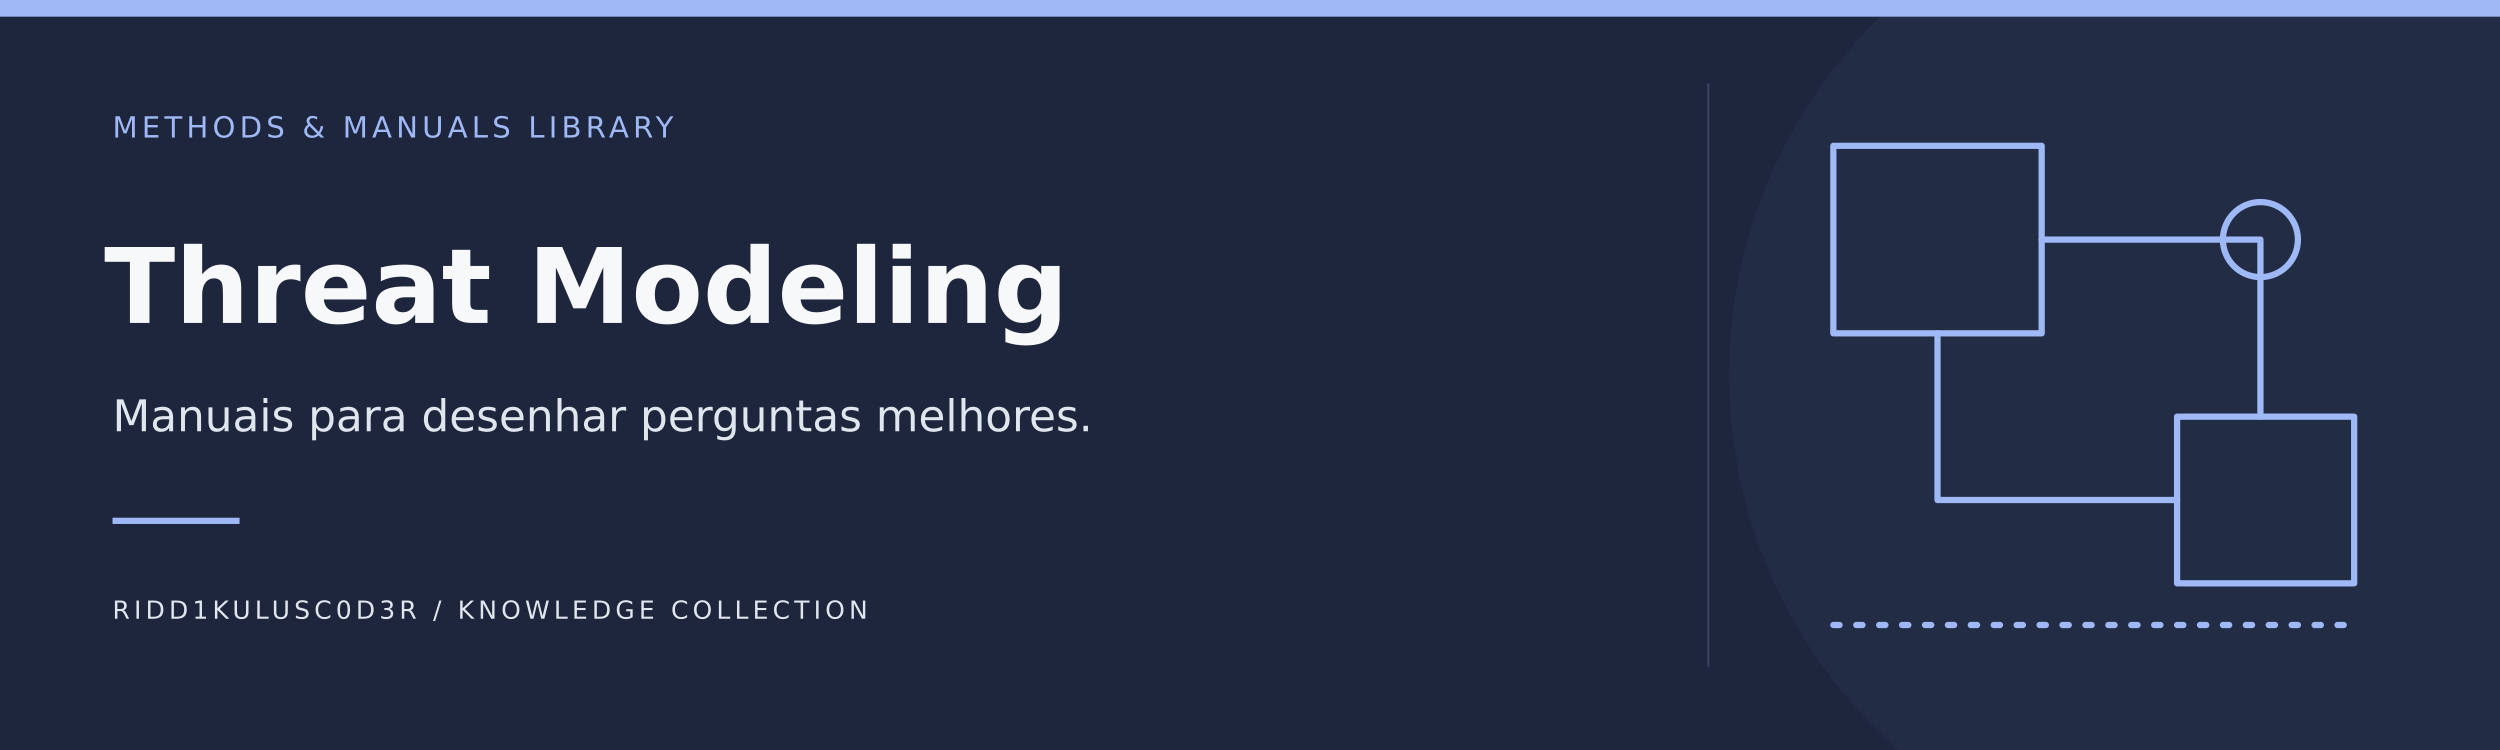
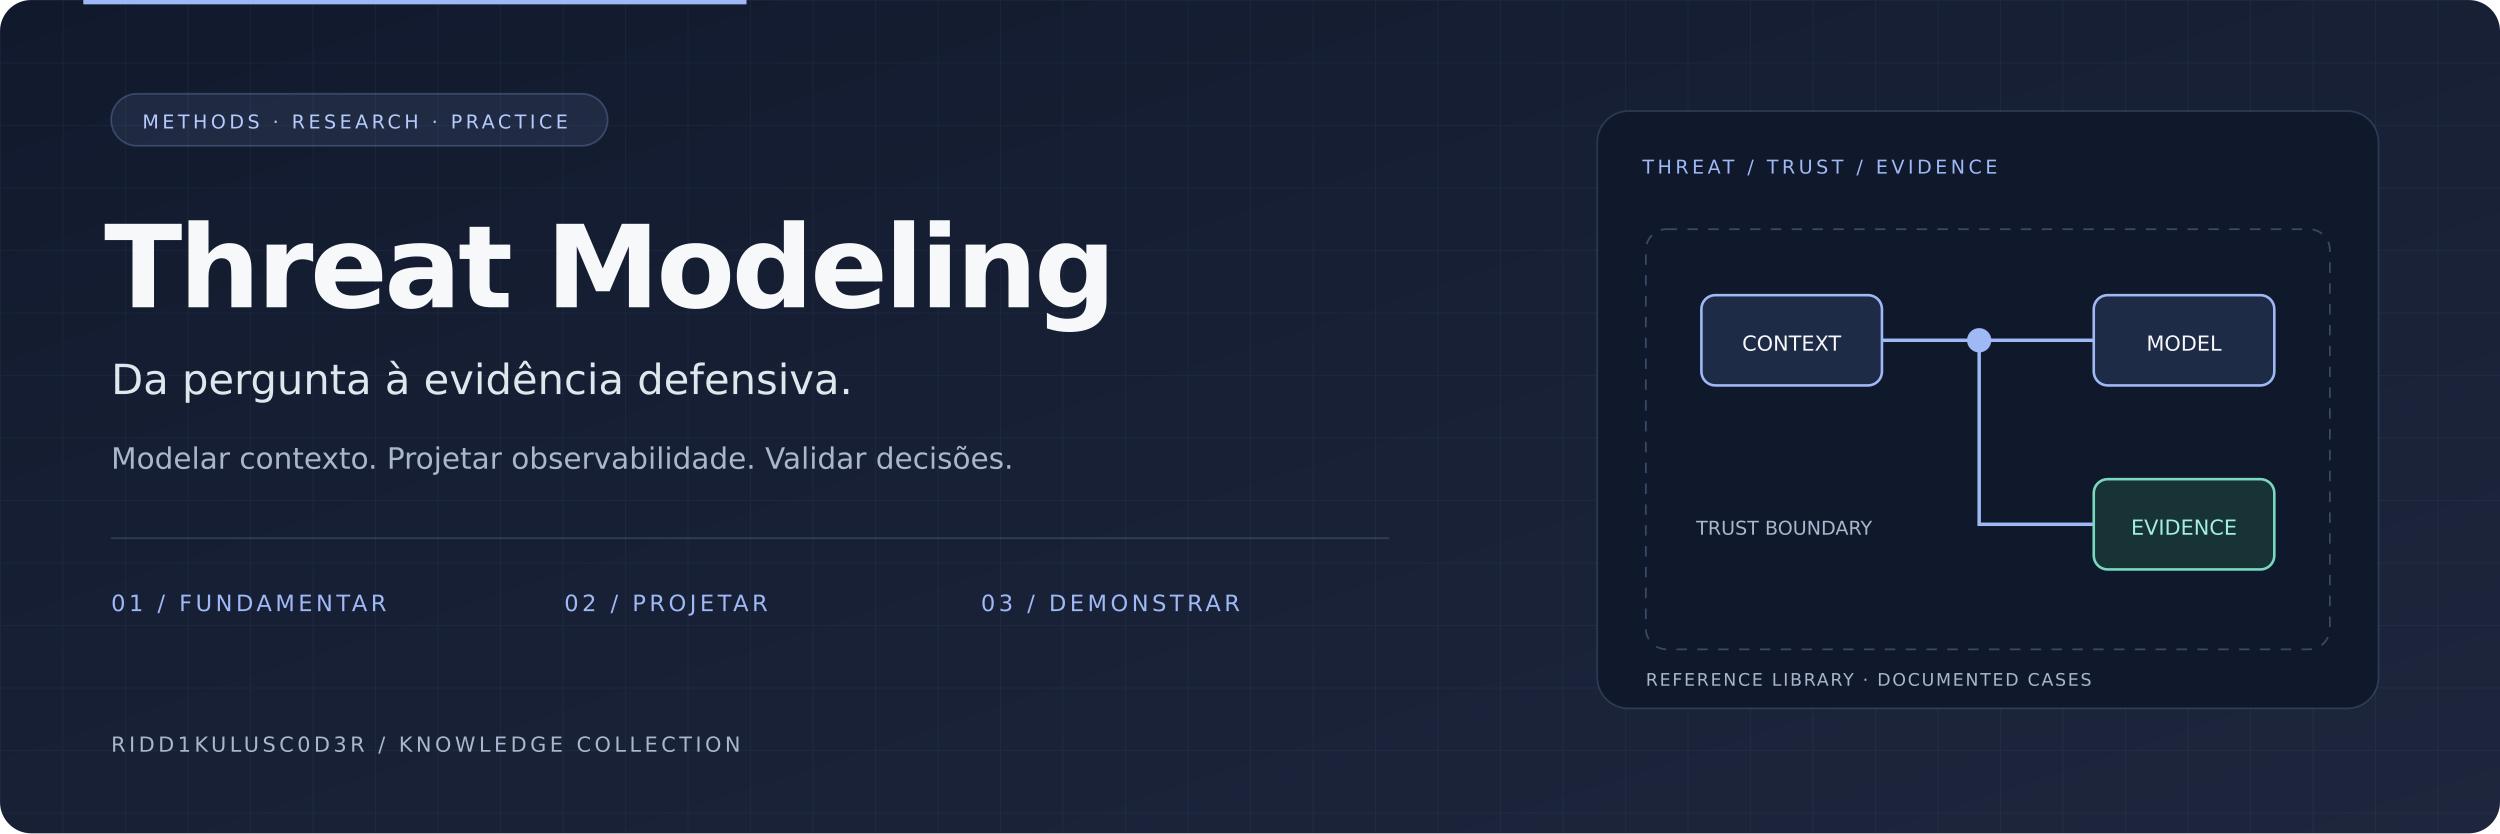
- <svg xmlns="http://www.w3.org/2000/svg" width="1200" height="360" viewBox="0 0 1200 360" role="img" aria-labelledby="title desc">
-   <rect width="1200" height="360" fill="#1E263D" />
-   <path d="M0 0H1200V8H0Z" fill="#9FB8F6" />
-   <circle cx="1070" cy="180" r="240" fill="#9FB8F6" opacity=".04" />
-   <path d="M820 40V320" stroke="#9FB8F6" opacity=".2" />
-   <text x="54" y="66" fill="#9FB8F6" font-family="DejaVu Sans, sans-serif" font-size="14" letter-spacing="2">METHODS &amp; MANUALS LIBRARY</text>
-   <text x="50" y="155" fill="#F7F8FA" font-family="DejaVu Sans, sans-serif" font-size="50" font-weight="700">Threat Modeling</text>
-   <text x="54" y="207" fill="#DFE6ED" font-family="DejaVu Sans, sans-serif" font-size="21">Manuais para desenhar perguntas melhores.</text>
-   <path d="M54 250H115" stroke="#9FB8F6" stroke-width="3" />
-   <text x="54" y="297" fill="#DFE6ED" font-family="DejaVu Sans, sans-serif" font-size="12" letter-spacing="2">RIDD1KULUSC0D3R / KNOWLEDGE COLLECTION</text>
-   <g transform="translate(875 25)" fill="none" stroke="#9FB8F6" color="#9FB8F6" stroke-width="3" stroke-linecap="round" stroke-linejoin="round">
-     <rect x="5" y="45" width="100" height="90" />
-     <rect x="170" y="175" width="85" height="80" />
-     <path d="M105 90H210V175M55 135V215H170" />
-     <circle cx="210" cy="90" r="18" />
-     <path d="M5 275H255" stroke-dasharray="3 8" />
+ <svg xmlns="http://www.w3.org/2000/svg" width="1440" height="480" viewBox="0 0 1440 480" role="img" aria-labelledby="title desc">
+   <defs>
+     <linearGradient id="bg" x2="1" y2="1">
+       <stop stop-color="#111A2D" />
+       <stop offset="1" stop-color="#1E263D" />
+     </linearGradient>
+     <pattern id="grid" width="36" height="36" patternUnits="userSpaceOnUse">
+       <path d="M36 0H0V36" fill="none" stroke="#9FB8F6" stroke-opacity=".055" />
+     </pattern>
+   </defs>
+   <rect width="1440" height="480" rx="18" fill="url(#bg)" />
+   <rect width="1440" height="480" rx="18" fill="url(#grid)" />
+   <path d="M48 0H430" stroke="#9FB8F6" stroke-width="5" />
+   <g font-family="DejaVu Sans,Arial,sans-serif">
+     <rect x="64" y="54" width="286" height="30" rx="15" fill="#9FB8F6" fill-opacity=".1" stroke="#9FB8F6" stroke-opacity=".25" />
+     <text x="82" y="74" fill="#B6CAFF" font-size="11" letter-spacing="2">METHODS · RESEARCH · PRACTICE</text>
+     <text x="60" y="177" fill="#F7F8FA" font-size="66" font-weight="700" letter-spacing="-2">Threat Modeling</text>
+     <text x="64" y="227" fill="#DFE6ED" font-size="24">Da pergunta à evidência defensiva.</text>
+     <text x="64" y="270" fill="#A9B6CD" font-size="17">Modelar contexto. Projetar observabilidade. Validar decisões.</text>
+     <path d="M64 310H800" stroke="#9FB8F6" stroke-opacity=".2" />
+     <text x="64" y="352" fill="#9FB8F6" font-size="13" letter-spacing="2">01 / FUNDAMENTAR</text>
+     <text x="325" y="352" fill="#9FB8F6" font-size="13" letter-spacing="2">02 / PROJETAR</text>
+     <text x="565" y="352" fill="#9FB8F6" font-size="13" letter-spacing="2">03 / DEMONSTRAR</text>
+     <text x="64" y="433" fill="#A9B6CD" font-size="12" letter-spacing="2">RIDD1KULUSC0D3R / KNOWLEDGE COLLECTION</text>
+     <g transform="translate(920 64)">
+       <rect x="0" y="0" width="450" height="344" rx="18" fill="#10192B" stroke="#9FB8F6" stroke-opacity=".18" />
+       <text x="26" y="36" fill="#9FB8F6" font-size="11" letter-spacing="2">THREAT / TRUST / EVIDENCE</text>
+       <rect x="28" y="68" width="394" height="242" rx="12" fill="none" stroke="#9FB8F6" stroke-opacity=".3" stroke-dasharray="6 6" />
+       <path d="M112 132H220V238H335M220 132H335" fill="none" stroke="#9FB8F6" stroke-width="2" />
+       <circle cx="220" cy="132" r="7" fill="#9FB8F6" />
+       <g fill="#1E2B46" stroke="#9FB8F6" stroke-width="1.5">
+         <rect x="60" y="106" width="104" height="52" rx="8" />
+         <rect x="286" y="106" width="104" height="52" rx="8" />
+       </g>
+       <rect x="286" y="212" width="104" height="52" rx="8" fill="#173336" stroke="#78D9C0" stroke-width="1.5" />
+       <text x="112" y="138" fill="#F7F8FA" text-anchor="middle" font-size="12">CONTEXT</text>
+       <text x="338" y="138" fill="#F7F8FA" text-anchor="middle" font-size="12">MODEL</text>
+       <text x="338" y="244" fill="#A4EFDC" text-anchor="middle" font-size="12">EVIDENCE</text>
+       <text x="57" y="244" fill="#A9B6CD" font-size="11">TRUST BOUNDARY</text>
+       <text x="28" y="331" fill="#A9B6CD" font-size="10" letter-spacing="1">REFERENCE LIBRARY · DOCUMENTED CASES</text>
+     </g>
  </g>
</svg>
